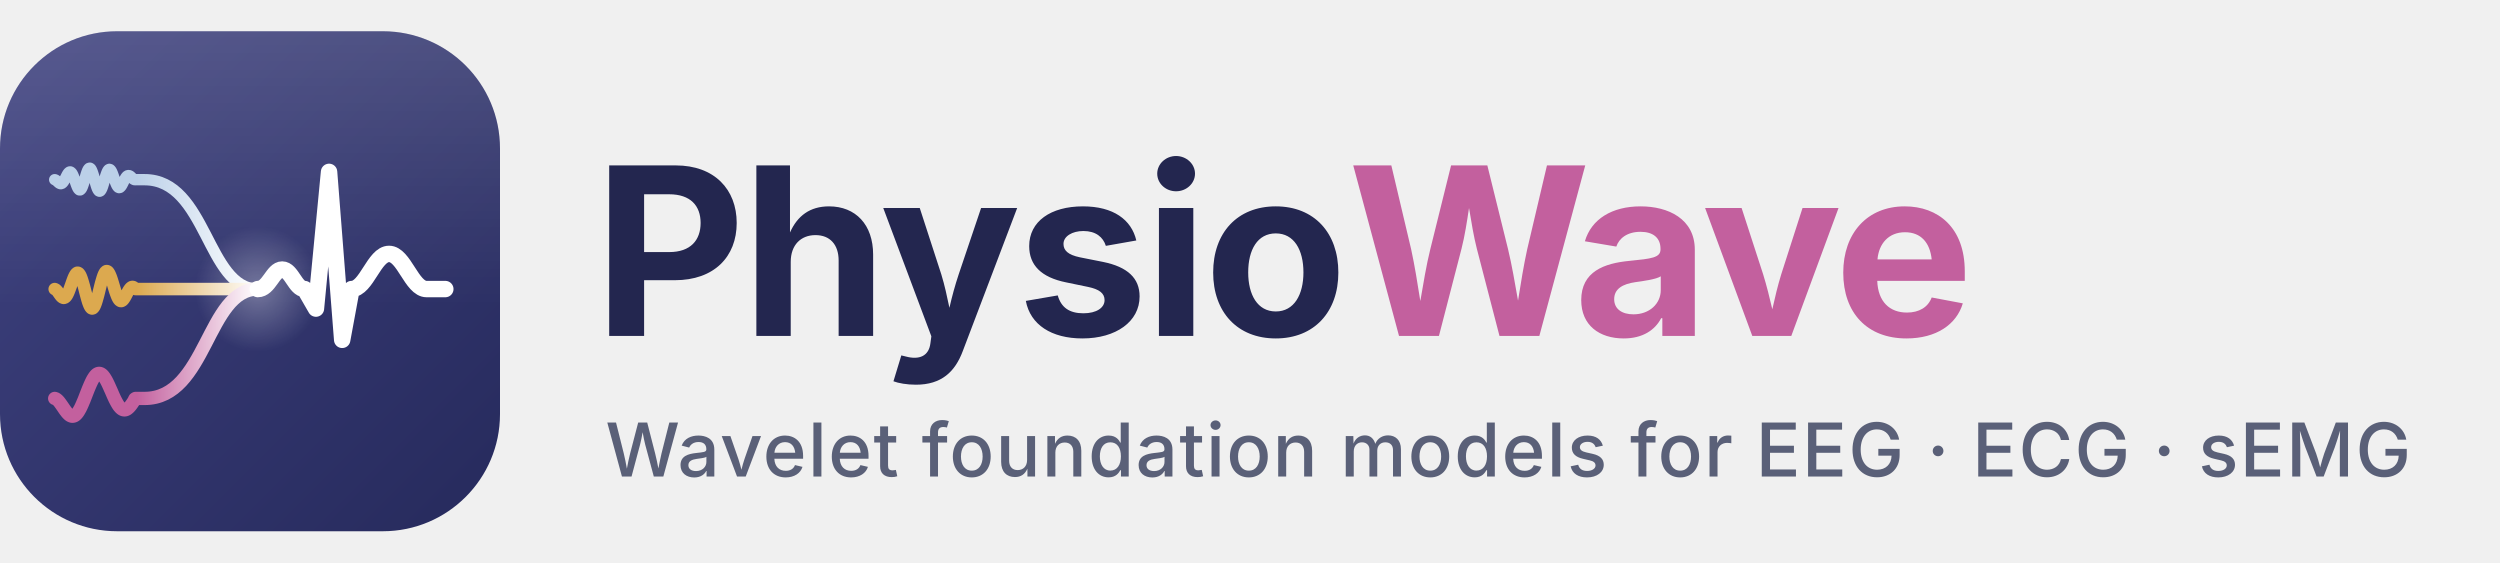
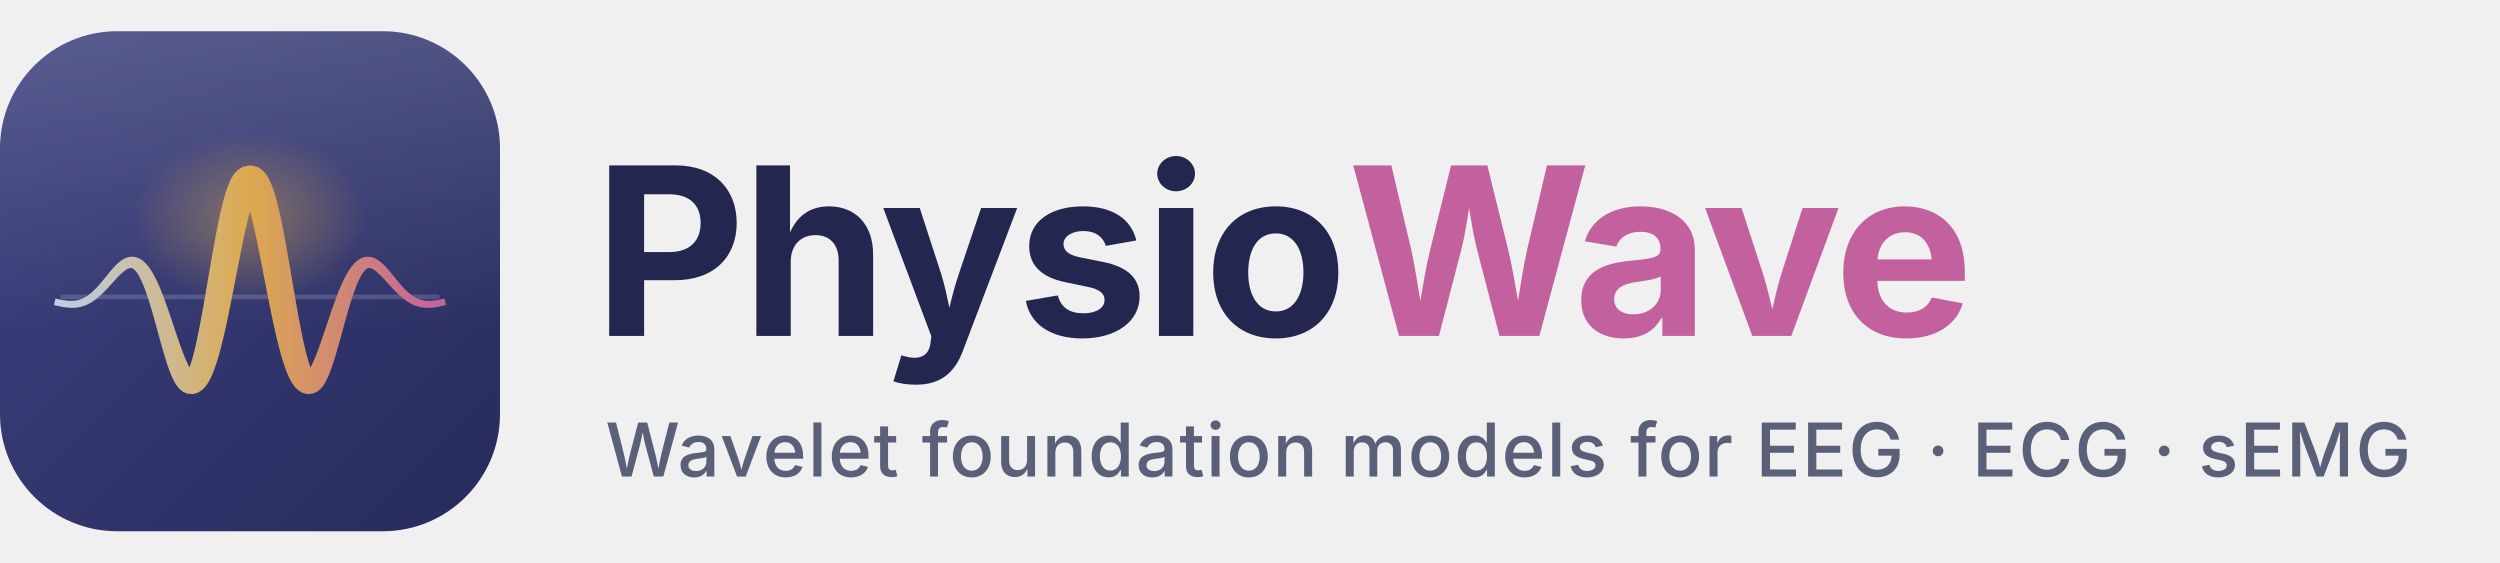
<svg xmlns="http://www.w3.org/2000/svg" width="640" height="144" viewBox="0 0 640 144" role="img" aria-label="PhysioWave">
  <g transform="translate(0 8) scale(1.0)">
    <defs>
      <linearGradient id="lbg" x1="0" y1="0" x2="1" y2="1">
        <stop offset="0" stop-color="#3F4280" />
        <stop offset="1" stop-color="#262A5C" />
      </linearGradient>
      <linearGradient id="lsheen" x1="0" y1="0" x2="0" y2="1">
-         <stop offset="0" stop-color="#FFFFFF" stop-opacity="0.13" />
-         <stop offset="0.55" stop-color="#FFFFFF" stop-opacity="0" />
+         <stop offset="0" stop-color="#FFFFFF" stop-opacity="0.14" />
+         <stop offset="0.6" stop-color="#FFFFFF" stop-opacity="0" />
+       </linearGradient>
+       <linearGradient id="lwave" gradientUnits="userSpaceOnUse" x1="14.0" y1="0" x2="114.0" y2="0">
+         <stop offset="0" stop-color="#BBD0E8" />
+         <stop offset="0.5" stop-color="#DCA94F" />
+         <stop offset="1" stop-color="#C3609E" />
      </linearGradient>
      <radialGradient id="lglow" cx="0.5" cy="0.5" r="0.5">
-         <stop offset="0" stop-color="#FFFFFF" stop-opacity="0.32" />
-         <stop offset="1" stop-color="#FFFFFF" stop-opacity="0" />
+         <stop offset="0" stop-color="#DCA94F" stop-opacity="0.45" />
+         <stop offset="1" stop-color="#DCA94F" stop-opacity="0" />
      </radialGradient>
-       <linearGradient id="lb0" gradientUnits="userSpaceOnUse" x1="35.0" y1="0" x2="66.0" y2="0">
-         <stop offset="0" stop-color="#BBD0E8" />
-         <stop offset="1" stop-color="#FFFFFF" />
-       </linearGradient>
-       <linearGradient id="lb1" gradientUnits="userSpaceOnUse" x1="35.0" y1="0" x2="66.0" y2="0">
-         <stop offset="0" stop-color="#DCA94F" />
-         <stop offset="1" stop-color="#FFFFFF" />
-       </linearGradient>
-       <linearGradient id="lb2" gradientUnits="userSpaceOnUse" x1="35.0" y1="0" x2="66.0" y2="0">
-         <stop offset="0" stop-color="#C3609E" />
-         <stop offset="1" stop-color="#FFFFFF" />
-       </linearGradient>
    </defs>
-     <rect x="0" y="0" width="128" height="128" rx="30" fill="url(#lbg)" />
-     <rect x="0" y="0" width="128" height="128" rx="30" fill="url(#lsheen)" />
-     <circle cx="66.0" cy="66.0" r="16" fill="url(#lglow)" />
-     <path d="M14.00 38.00 L14.19 38.06 L14.38 38.19 L14.57 38.36 L14.77 38.54 L14.96 38.72 L15.15 38.87 L15.34 38.98 L15.53 39.03 L15.72 39.00 L15.92 38.89 L16.11 38.70 L16.30 38.44 L16.49 38.12 L16.68 37.75 L16.88 37.37 L17.07 36.99 L17.26 36.64 L17.45 36.35 L17.64 36.13 L17.83 36.02 L18.02 36.01 L18.22 36.13 L18.41 36.36 L18.60 36.70 L18.79 37.13 L18.98 37.64 L19.18 38.19 L19.37 38.75 L19.56 39.28 L19.75 39.77 L19.94 40.17 L20.13 40.45 L20.32 40.61 L20.52 40.62 L20.71 40.48 L20.90 40.20 L21.09 39.79 L21.28 39.26 L21.48 38.66 L21.67 38.00 L21.86 37.33 L22.05 36.69 L22.24 36.12 L22.43 35.64 L22.62 35.29 L22.82 35.09 L23.01 35.05 L23.20 35.17 L23.39 35.46 L23.58 35.89 L23.77 36.44 L23.97 37.07 L24.16 37.76 L24.35 38.47 L24.54 39.15 L24.73 39.76 L24.92 40.27 L25.12 40.66 L25.31 40.89 L25.50 40.96 L25.69 40.87 L25.88 40.62 L26.08 40.22 L26.27 39.71 L26.46 39.10 L26.65 38.45 L26.84 37.78 L27.03 37.13 L27.23 36.54 L27.42 36.05 L27.61 35.68 L27.80 35.44 L27.99 35.35 L28.18 35.41 L28.38 35.61 L28.57 35.94 L28.76 36.37 L28.95 36.88 L29.14 37.44 L29.33 38.00 L29.52 38.54 L29.72 39.03 L29.91 39.44 L30.10 39.75 L30.29 39.95 L30.48 40.03 L30.68 39.99 L30.87 39.83 L31.06 39.59 L31.25 39.27 L31.44 38.90 L31.63 38.51 L31.82 38.12 L32.02 37.76 L32.21 37.45 L32.40 37.20 L32.59 37.03 L32.78 36.95 L32.97 36.94 L33.17 37.00 L33.36 37.12 L33.55 37.29 L33.74 37.48 L33.93 37.67 L34.12 37.83 L34.32 37.96 L34.51 38.01 L34.70 38.00 L34.89 38.00 L35.08 38.00 L35.28 38.00 L35.47 38.00 L35.66 38.00 L35.85 38.00 L36.04 38.00 L36.23 38.00 L36.42 38.00 L36.62 38.00 L36.81 38.00 L37.00 38.00 C52.95 38.00 52.95 66.00 66.00 66.00" fill="none" stroke="url(#lb0)" stroke-width="2.9" stroke-linecap="round" stroke-linejoin="round" />
-     <path d="M14.00 66.00 L14.19 66.07 L14.38 66.21 L14.57 66.41 L14.77 66.65 L14.96 66.92 L15.15 67.19 L15.34 67.46 L15.53 67.71 L15.72 67.93 L15.92 68.10 L16.11 68.21 L16.30 68.26 L16.49 68.23 L16.68 68.13 L16.88 67.94 L17.07 67.69 L17.26 67.35 L17.45 66.96 L17.64 66.50 L17.83 66.00 L18.02 65.47 L18.22 64.92 L18.41 64.37 L18.60 63.83 L18.79 63.33 L18.98 62.88 L19.18 62.49 L19.37 62.18 L19.56 61.96 L19.75 61.83 L19.94 61.82 L20.13 61.91 L20.32 62.11 L20.52 62.42 L20.71 62.83 L20.90 63.33 L21.09 63.92 L21.28 64.57 L21.48 65.27 L21.67 66.00 L21.86 66.75 L22.05 67.48 L22.24 68.19 L22.43 68.86 L22.62 69.46 L22.82 69.98 L23.01 70.40 L23.20 70.71 L23.39 70.91 L23.58 70.98 L23.77 70.93 L23.97 70.75 L24.16 70.45 L24.35 70.04 L24.54 69.53 L24.73 68.93 L24.92 68.26 L25.12 67.54 L25.31 66.78 L25.50 66.00 L25.69 65.23 L25.88 64.49 L26.08 63.79 L26.27 63.16 L26.46 62.60 L26.65 62.14 L26.84 61.79 L27.03 61.54 L27.23 61.41 L27.42 61.41 L27.61 61.51 L27.80 61.73 L27.99 62.05 L28.18 62.46 L28.38 62.95 L28.57 63.50 L28.76 64.10 L28.95 64.73 L29.14 65.37 L29.33 66.00 L29.52 66.61 L29.72 67.17 L29.91 67.68 L30.10 68.12 L30.29 68.49 L30.48 68.77 L30.68 68.96 L30.87 69.06 L31.06 69.07 L31.25 69.00 L31.44 68.85 L31.63 68.63 L31.82 68.36 L32.02 68.04 L32.21 67.69 L32.40 67.33 L32.59 66.96 L32.78 66.61 L32.97 66.29 L33.17 66.00 L33.36 65.77 L33.55 65.59 L33.74 65.48 L33.93 65.45 L34.12 65.49 L34.32 65.62 L34.51 65.90 L34.70 66.00 L34.89 66.00 L35.08 66.00 L35.28 66.00 L35.47 66.00 L35.66 66.00 L35.85 66.00 L36.04 66.00 L36.23 66.00 L36.42 66.00 L36.62 66.00 L36.81 66.00 L37.00 66.00 C52.95 66.00 52.95 66.00 66.00 66.00" fill="none" stroke="url(#lb1)" stroke-width="3.2" stroke-linecap="round" stroke-linejoin="round" />
-     <path d="M14.00 94.00 L14.19 94.04 L14.38 94.14 L14.57 94.28 L14.77 94.45 L14.96 94.65 L15.15 94.87 L15.34 95.12 L15.53 95.38 L15.72 95.65 L15.92 95.93 L16.11 96.21 L16.30 96.49 L16.49 96.77 L16.68 97.04 L16.88 97.30 L17.07 97.55 L17.26 97.77 L17.45 97.97 L17.64 98.15 L17.83 98.30 L18.02 98.41 L18.22 98.50 L18.41 98.55 L18.60 98.56 L18.79 98.53 L18.98 98.47 L19.18 98.37 L19.37 98.23 L19.56 98.05 L19.75 97.83 L19.94 97.58 L20.13 97.29 L20.32 96.96 L20.52 96.61 L20.71 96.23 L20.90 95.82 L21.09 95.39 L21.28 94.94 L21.48 94.48 L21.67 94.00 L21.86 93.51 L22.05 93.02 L22.24 92.53 L22.43 92.05 L22.62 91.57 L22.82 91.10 L23.01 90.65 L23.20 90.22 L23.39 89.81 L23.58 89.42 L23.77 89.07 L23.97 88.75 L24.16 88.46 L24.35 88.21 L24.54 88.00 L24.73 87.83 L24.92 87.70 L25.12 87.62 L25.31 87.58 L25.50 87.58 L25.69 87.63 L25.88 87.72 L26.08 87.85 L26.27 88.02 L26.46 88.23 L26.65 88.48 L26.84 88.76 L27.03 89.07 L27.23 89.41 L27.42 89.78 L27.61 90.16 L27.80 90.57 L27.99 90.99 L28.18 91.42 L28.38 91.86 L28.57 92.29 L28.76 92.73 L28.95 93.17 L29.14 93.59 L29.33 94.00 L29.52 94.39 L29.72 94.77 L29.91 95.12 L30.10 95.45 L30.29 95.75 L30.48 96.02 L30.68 96.25 L30.87 96.46 L31.06 96.62 L31.25 96.76 L31.44 96.85 L31.63 96.91 L31.82 96.93 L32.02 96.92 L32.21 96.87 L32.40 96.79 L32.59 96.68 L32.78 96.53 L32.97 96.36 L33.17 96.16 L33.36 95.94 L33.55 95.70 L33.74 95.44 L33.93 95.16 L34.12 94.87 L34.32 94.54 L34.51 94.12 L34.70 94.00 L34.89 94.00 L35.08 94.00 L35.28 94.00 L35.47 94.00 L35.66 94.00 L35.85 94.00 L36.04 94.00 L36.23 94.00 L36.42 94.00 L36.62 94.00 L36.81 94.00 L37.00 94.00 C52.95 94.00 52.95 66.00 66.00 66.00" fill="none" stroke="url(#lb2)" stroke-width="3.4" stroke-linecap="round" stroke-linejoin="round" />
-     <path d="M66.00 66.00 C68.88 66.00 69.84 61.00 72.24 61.00 C74.64 61.00 75.60 66.00 78.00 66.00 L80.88 71.00 L84.24 36.00 L87.60 79.00 L90.00 66.00 C93.84 66.00 95.76 57.00 99.60 57.00 C103.44 57.00 105.36 66.00 109.20 66.00 L114.00 66.00" fill="none" stroke="#FFFFFF" stroke-width="4.2" stroke-linecap="round" stroke-linejoin="round" />
+     <rect width="128" height="128" rx="30" fill="url(#lbg)" />
+     <rect width="128" height="128" rx="30" fill="url(#lsheen)" />
+     <line x1="16" y1="68.0" x2="112" y2="68.0" stroke="#FFFFFF" stroke-opacity="0.16" stroke-width="1.2" stroke-linecap="round" />
+     <ellipse cx="64.0" cy="48.0" rx="30" ry="22" fill="url(#lglow)" />
+     <path d="M13.81 70.08 L14.19 70.17 L14.58 70.27 L14.98 70.36 L15.37 70.44 L15.77 70.52 L16.17 70.59 L16.57 70.66 L16.98 70.71 L17.39 70.76 L17.80 70.79 L18.22 70.81 L18.64 70.81 L19.07 70.79 L19.49 70.76 L19.92 70.70 L20.35 70.63 L20.79 70.53 L21.22 70.40 L21.65 70.25 L22.09 70.08 L22.52 69.88 L22.95 69.66 L23.37 69.41 L23.80 69.14 L24.22 68.85 L24.64 68.53 L25.06 68.19 L25.47 67.84 L25.89 67.46 L26.30 67.07 L26.71 66.66 L27.11 66.24 L27.52 65.81 L27.92 65.38 L28.32 64.94 L28.72 64.50 L29.11 64.06 L29.51 63.63 L29.90 63.21 L30.28 62.80 L30.66 62.42 L31.04 62.06 L31.41 61.73 L31.76 61.43 L32.11 61.18 L32.43 60.97 L32.74 60.81 L33.01 60.69 L33.26 60.63 L33.46 60.60 L33.63 60.61 L33.78 60.64 L33.93 60.70 L34.10 60.80 L34.29 60.94 L34.51 61.15 L34.76 61.42 L35.04 61.78 L35.33 62.22 L35.64 62.74 L35.95 63.35 L36.28 64.03 L36.61 64.79 L36.94 65.63 L37.28 66.54 L37.62 67.51 L37.96 68.54 L38.31 69.63 L38.65 70.76 L39.00 71.94 L39.35 73.16 L39.69 74.40 L40.04 75.66 L40.39 76.94 L40.74 78.21 L41.09 79.48 L41.44 80.74 L41.80 81.98 L42.16 83.18 L42.52 84.35 L42.88 85.46 L43.25 86.53 L43.63 87.53 L44.02 88.47 L44.44 89.35 L44.89 90.17 L45.41 90.94 L46.05 91.66 L46.89 92.32 L48.02 92.79 L49.38 92.89 L50.65 92.53 L51.66 91.90 L52.43 91.15 L53.05 90.32 L53.60 89.42 L54.10 88.42 L54.57 87.32 L55.03 86.11 L55.47 84.79 L55.91 83.36 L56.34 81.82 L56.76 80.18 L57.19 78.45 L57.61 76.63 L58.03 74.73 L58.45 72.77 L58.86 70.75 L59.27 68.69 L59.69 66.60 L60.09 64.50 L60.50 62.40 L60.91 60.31 L61.31 58.24 L61.71 56.23 L62.11 54.26 L62.51 52.38 L62.91 50.57 L63.30 48.88 L63.68 47.29 L64.06 45.84 L64.43 44.54 L64.79 43.40 L65.13 42.45 L65.44 41.70 L65.70 41.19 L65.84 40.97 L65.74 41.07 L65.18 41.44 L64.00 41.70 L62.82 41.44 L62.26 41.07 L62.16 40.97 L62.30 41.19 L62.56 41.70 L62.87 42.45 L63.21 43.40 L63.57 44.54 L63.94 45.84 L64.32 47.29 L64.70 48.88 L65.09 50.57 L65.49 52.38 L65.89 54.26 L66.29 56.23 L66.69 58.24 L67.09 60.31 L67.50 62.40 L67.91 64.50 L68.31 66.60 L68.73 68.69 L69.14 70.75 L69.55 72.77 L69.97 74.73 L70.39 76.63 L70.81 78.45 L71.24 80.18 L71.66 81.82 L72.09 83.36 L72.53 84.79 L72.97 86.11 L73.43 87.32 L73.90 88.42 L74.40 89.42 L74.95 90.32 L75.57 91.15 L76.34 91.90 L77.35 92.53 L78.62 92.89 L79.98 92.79 L81.11 92.32 L81.95 91.66 L82.59 90.94 L83.11 90.17 L83.56 89.35 L83.98 88.47 L84.37 87.53 L84.75 86.53 L85.12 85.46 L85.48 84.35 L85.84 83.18 L86.20 81.98 L86.56 80.74 L86.91 79.48 L87.26 78.21 L87.61 76.94 L87.96 75.66 L88.31 74.40 L88.65 73.16 L89.00 71.94 L89.35 70.76 L89.69 69.63 L90.04 68.54 L90.38 67.51 L90.72 66.54 L91.06 65.63 L91.39 64.79 L91.72 64.03 L92.05 63.35 L92.36 62.74 L92.67 62.22 L92.96 61.78 L93.24 61.42 L93.49 61.15 L93.71 60.94 L93.90 60.80 L94.07 60.70 L94.22 60.64 L94.37 60.61 L94.54 60.60 L94.74 60.63 L94.99 60.69 L95.26 60.81 L95.57 60.97 L95.89 61.18 L96.24 61.43 L96.59 61.73 L96.96 62.06 L97.34 62.42 L97.72 62.80 L98.10 63.21 L98.49 63.63 L98.89 64.06 L99.28 64.50 L99.68 64.94 L100.08 65.38 L100.48 65.81 L100.89 66.24 L101.29 66.66 L101.70 67.07 L102.11 67.46 L102.53 67.84 L102.94 68.19 L103.36 68.53 L103.78 68.85 L104.20 69.14 L104.63 69.41 L105.05 69.66 L105.48 69.88 L105.91 70.08 L106.35 70.25 L106.78 70.40 L107.21 70.53 L107.65 70.63 L108.08 70.70 L108.51 70.76 L108.93 70.79 L109.36 70.81 L109.78 70.81 L110.20 70.79 L110.61 70.76 L111.02 70.71 L111.43 70.66 L111.83 70.59 L112.23 70.52 L112.63 70.44 L113.02 70.36 L113.42 70.27 L113.81 70.17 L114.19 70.08 L113.81 68.43 L113.42 68.51 L113.05 68.59 L112.67 68.67 L112.29 68.75 L111.92 68.81 L111.55 68.87 L111.19 68.92 L110.83 68.96 L110.47 68.99 L110.11 69.01 L109.76 69.01 L109.41 69.00 L109.07 68.98 L108.72 68.94 L108.38 68.89 L108.05 68.81 L107.71 68.72 L107.37 68.61 L107.04 68.48 L106.70 68.33 L106.36 68.16 L106.02 67.97 L105.68 67.75 L105.34 67.51 L104.99 67.25 L104.64 66.96 L104.29 66.65 L103.94 66.31 L103.58 65.96 L103.22 65.58 L102.86 65.19 L102.50 64.78 L102.13 64.35 L101.76 63.91 L101.40 63.46 L101.02 63.01 L100.65 62.54 L100.28 62.08 L99.90 61.62 L99.51 61.17 L99.12 60.72 L98.73 60.29 L98.33 59.87 L97.92 59.48 L97.49 59.10 L97.05 58.76 L96.58 58.44 L96.09 58.17 L95.56 57.95 L95.00 57.79 L94.40 57.72 L93.78 57.73 L93.16 57.85 L92.56 58.06 L91.98 58.37 L91.43 58.75 L90.92 59.21 L90.42 59.73 L89.94 60.31 L89.48 60.97 L89.03 61.68 L88.59 62.46 L88.15 63.30 L87.71 64.20 L87.28 65.17 L86.85 66.18 L86.43 67.25 L86.00 68.36 L85.58 69.52 L85.15 70.71 L84.73 71.93 L84.31 73.17 L83.89 74.42 L83.47 75.68 L83.05 76.93 L82.63 78.16 L82.21 79.37 L81.80 80.55 L81.39 81.68 L80.98 82.76 L80.57 83.76 L80.17 84.68 L79.78 85.51 L79.41 86.23 L79.06 86.82 L78.74 87.27 L78.49 87.55 L78.36 87.64 L78.43 87.55 L78.79 87.37 L79.38 87.31 L79.89 87.43 L80.12 87.54 L80.12 87.48 L79.98 87.20 L79.75 86.72 L79.48 86.05 L79.19 85.20 L78.87 84.19 L78.55 83.02 L78.21 81.71 L77.88 80.27 L77.53 78.71 L77.19 77.04 L76.84 75.28 L76.49 73.42 L76.14 71.49 L75.78 69.49 L75.43 67.44 L75.07 65.36 L74.71 63.26 L74.35 61.14 L73.99 59.04 L73.62 56.95 L73.25 54.89 L72.88 52.88 L72.51 50.94 L72.14 49.06 L71.76 47.27 L71.37 45.58 L70.98 43.98 L70.59 42.50 L70.18 41.13 L69.75 39.87 L69.29 38.72 L68.77 37.65 L68.15 36.64 L67.28 35.65 L65.95 34.74 L64.00 34.30 L62.05 34.74 L60.72 35.65 L59.85 36.64 L59.23 37.65 L58.71 38.72 L58.25 39.87 L57.82 41.13 L57.41 42.50 L57.02 43.98 L56.63 45.58 L56.24 47.27 L55.86 49.06 L55.49 50.94 L55.12 52.88 L54.75 54.89 L54.38 56.95 L54.01 59.04 L53.65 61.14 L53.29 63.26 L52.93 65.36 L52.57 67.44 L52.22 69.49 L51.86 71.49 L51.51 73.42 L51.16 75.28 L50.81 77.04 L50.47 78.71 L50.12 80.27 L49.79 81.71 L49.45 83.02 L49.13 84.19 L48.81 85.20 L48.52 86.05 L48.25 86.72 L48.02 87.20 L47.88 87.48 L47.88 87.54 L48.11 87.43 L48.62 87.31 L49.21 87.37 L49.57 87.55 L49.64 87.64 L49.51 87.55 L49.26 87.27 L48.94 86.82 L48.59 86.23 L48.22 85.51 L47.83 84.68 L47.43 83.76 L47.02 82.76 L46.61 81.68 L46.20 80.55 L45.79 79.37 L45.37 78.16 L44.95 76.93 L44.53 75.68 L44.11 74.42 L43.69 73.17 L43.27 71.93 L42.85 70.71 L42.42 69.52 L42.00 68.36 L41.57 67.25 L41.15 66.18 L40.72 65.17 L40.29 64.20 L39.85 63.30 L39.41 62.46 L38.97 61.68 L38.52 60.97 L38.06 60.31 L37.58 59.73 L37.08 59.21 L36.57 58.75 L36.02 58.37 L35.44 58.06 L34.84 57.85 L34.22 57.73 L33.60 57.72 L33.00 57.79 L32.44 57.95 L31.91 58.17 L31.42 58.44 L30.95 58.76 L30.51 59.10 L30.08 59.48 L29.67 59.87 L29.27 60.29 L28.88 60.72 L28.49 61.17 L28.10 61.62 L27.72 62.08 L27.35 62.54 L26.98 63.01 L26.60 63.46 L26.24 63.91 L25.87 64.35 L25.50 64.78 L25.14 65.19 L24.78 65.58 L24.42 65.96 L24.06 66.31 L23.71 66.65 L23.36 66.96 L23.01 67.25 L22.66 67.51 L22.32 67.75 L21.98 67.97 L21.64 68.16 L21.30 68.33 L20.96 68.48 L20.63 68.61 L20.29 68.72 L19.95 68.81 L19.62 68.89 L19.28 68.94 L18.93 68.98 L18.59 69.00 L18.24 69.01 L17.89 69.01 L17.53 68.99 L17.17 68.96 L16.81 68.92 L16.45 68.87 L16.08 68.81 L15.71 68.75 L15.33 68.67 L14.95 68.59 L14.58 68.51 L14.19 68.43 Z" fill="url(#lwave)" />
  </g>
  <text x="152" y="86" font-family="'Inter','Helvetica Neue','Segoe UI',Arial,sans-serif" font-size="60" font-weight="700" fill="#23264F" letter-spacing="-1">Physio<tspan fill="#C3609E">Wave</tspan>
  </text>
  <text x="155" y="122" font-family="'Inter','Helvetica Neue','Segoe UI',Arial,sans-serif" font-size="19" font-weight="500" fill="#5A6078" letter-spacing="0.4">Wavelet foundation models for EEG · ECG · sEMG</text>
</svg>
